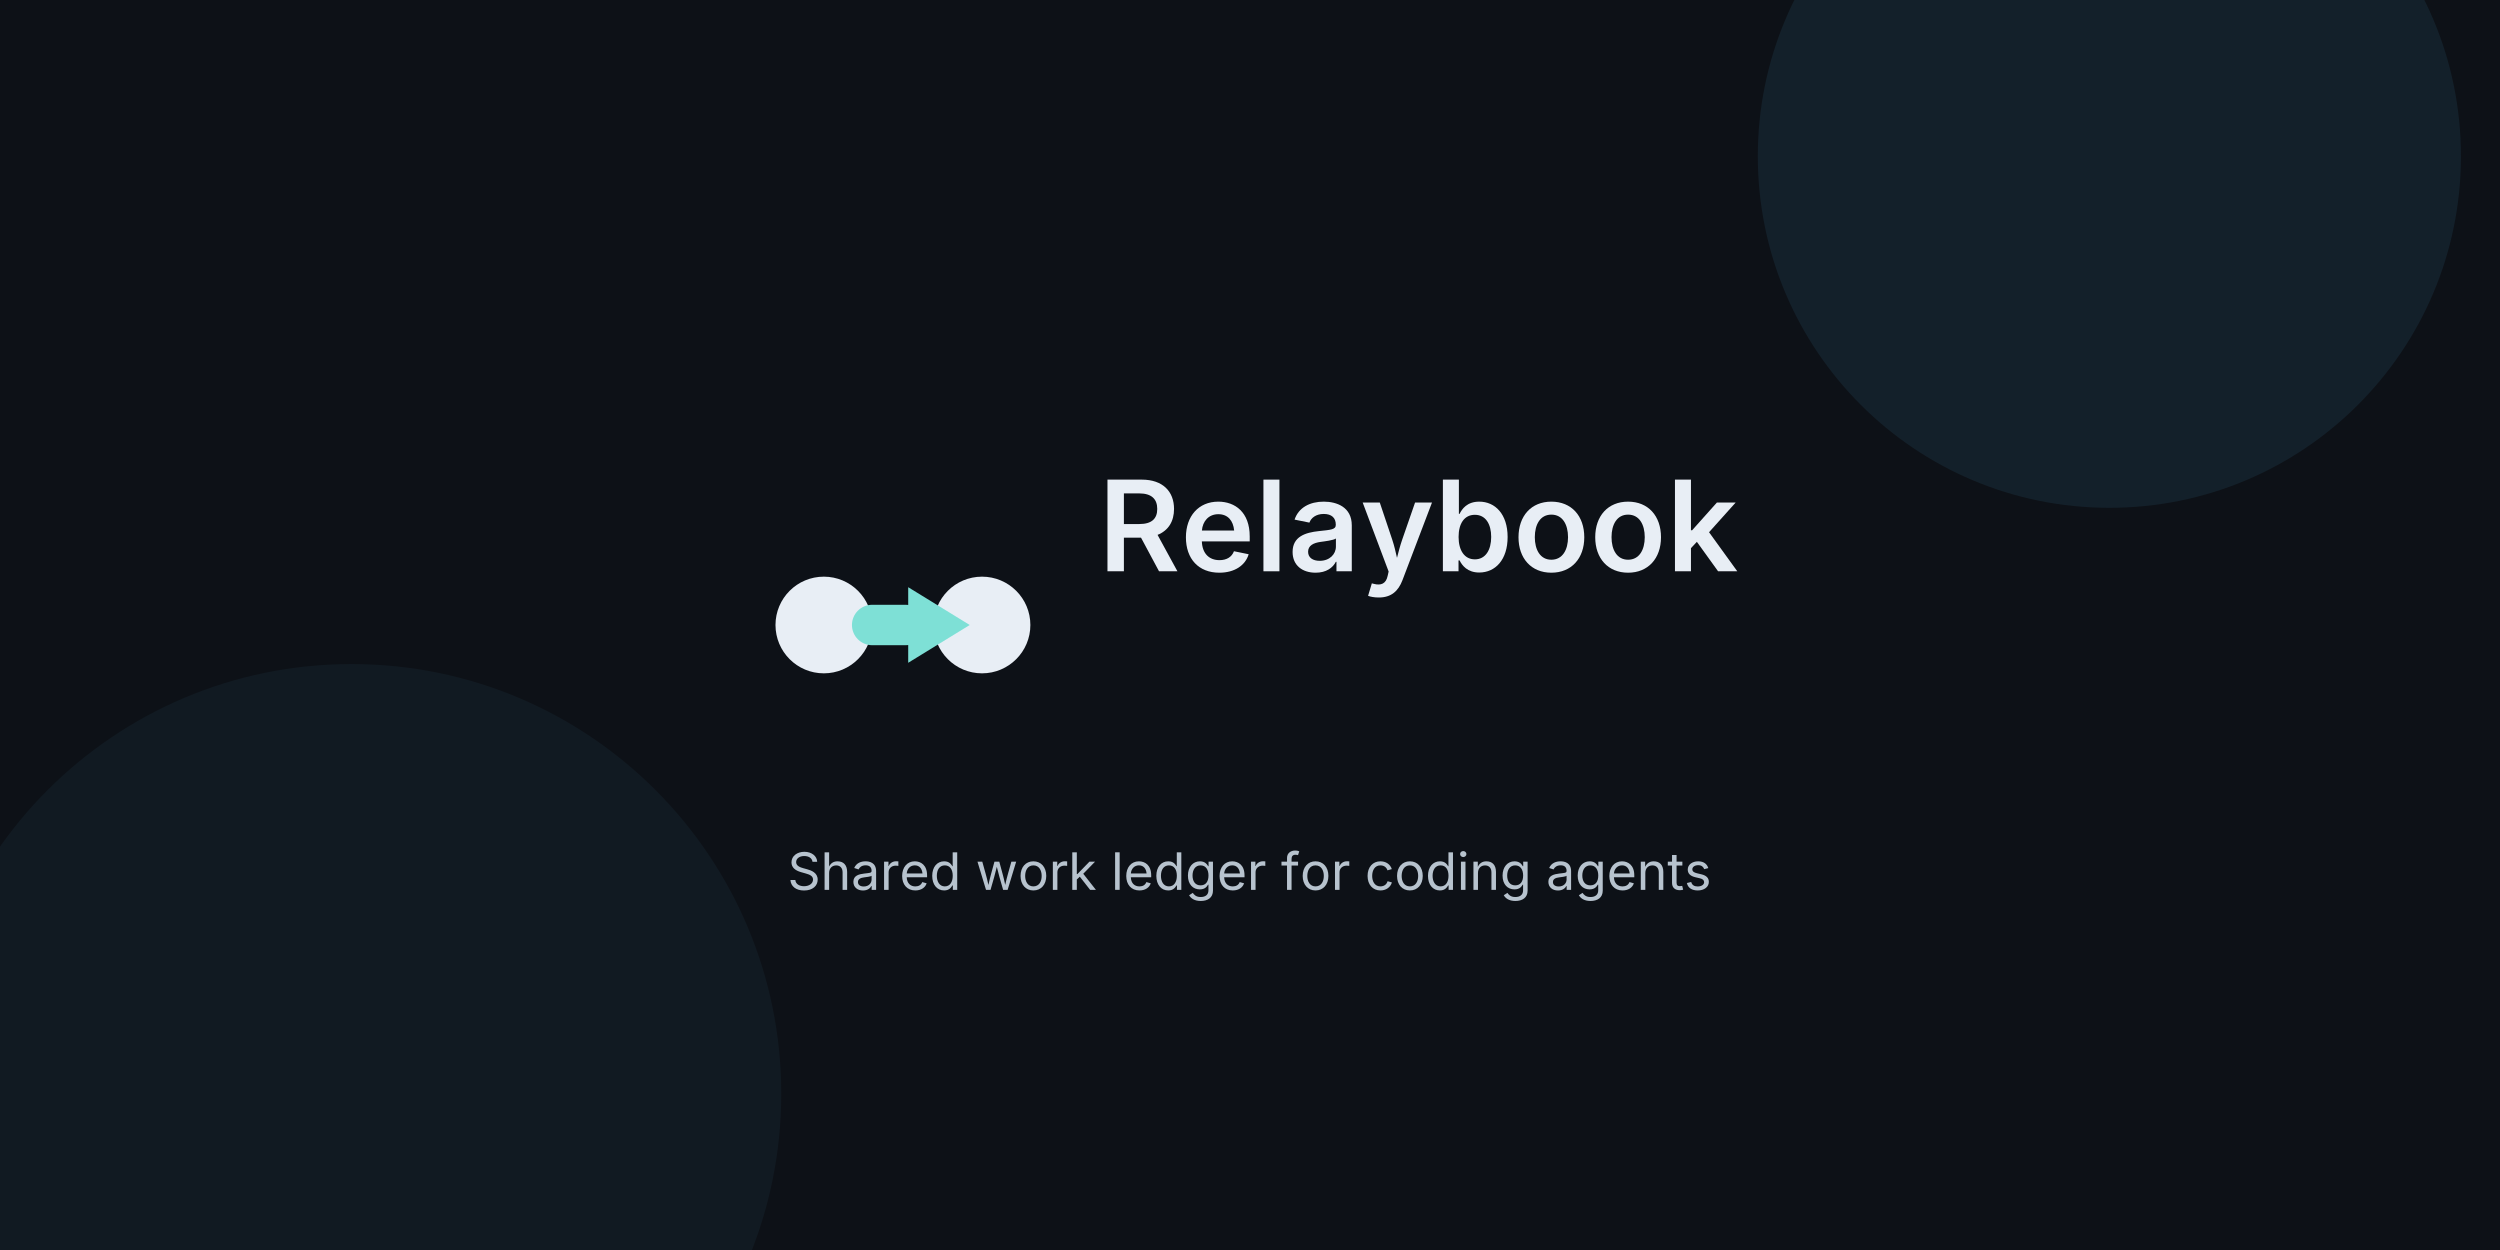
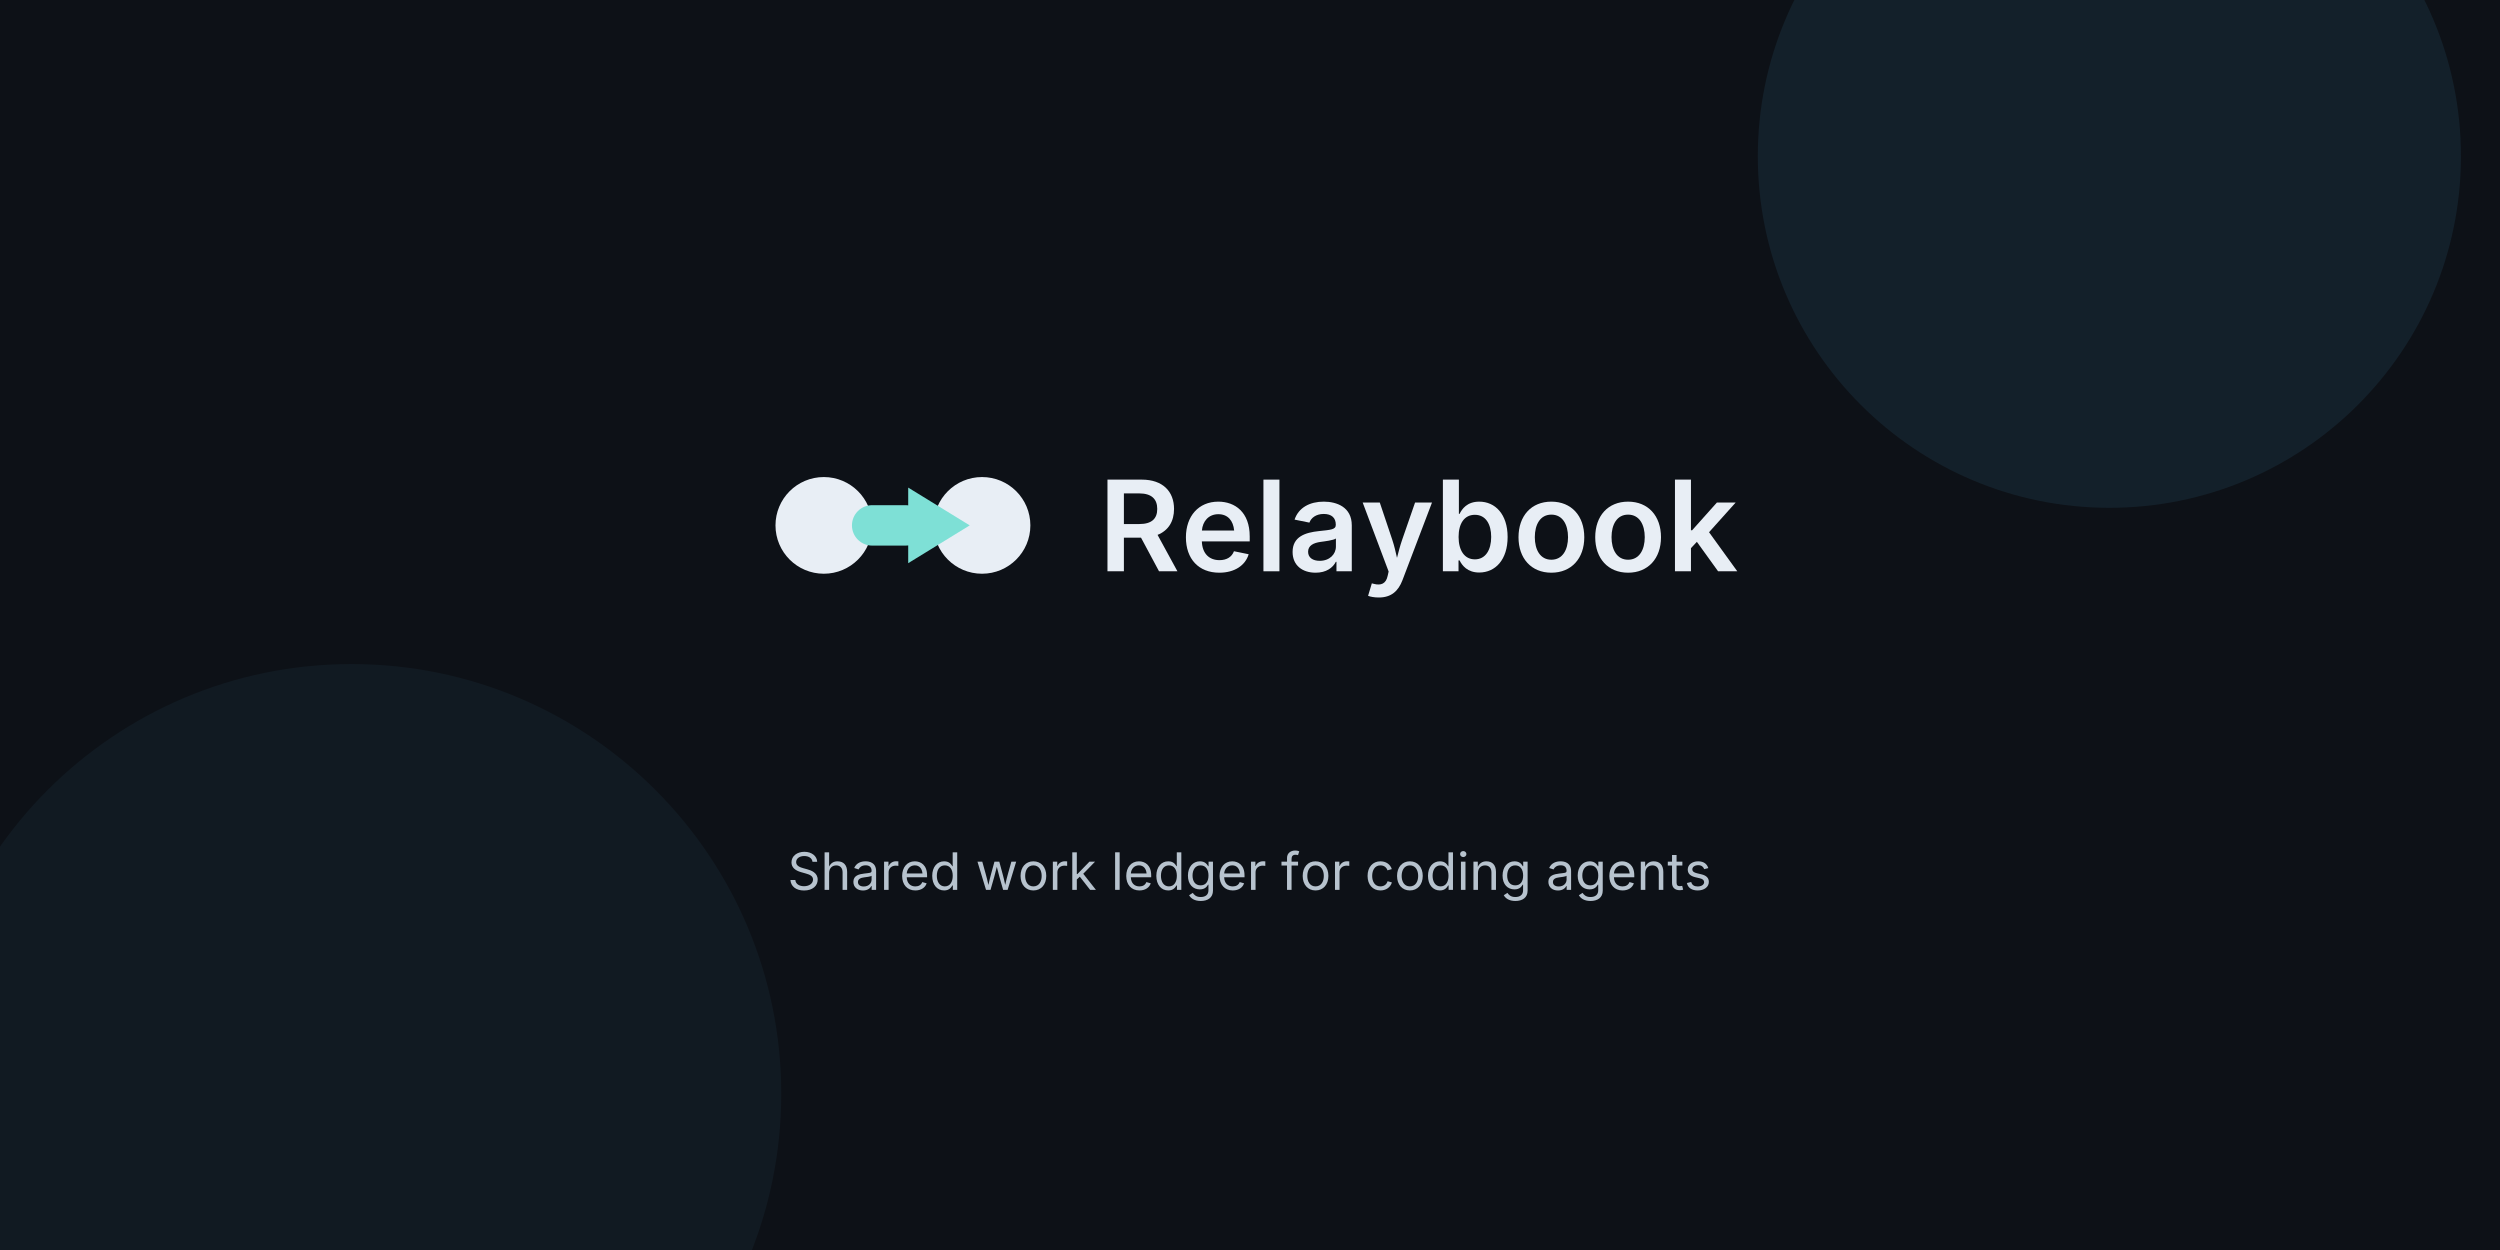
<svg xmlns="http://www.w3.org/2000/svg" width="1280" height="640" viewBox="0 0 1280 640">
  <rect width="1280" height="640" fill="#0d1117" />
  <circle cx="1080" cy="80" r="180" fill="#13202A" />
  <circle cx="180" cy="560" r="220" fill="#111A22" />
-   <g transform="translate(390.3 248) scale(4.5)">
+   <g transform="translate(390.3 197) scale(4.5)">
    <g fill="#E8EEF5">
      <circle cx="7" cy="16" r="5.5" />
      <circle cx="25" cy="16" r="5.5" />
    </g>
    <g fill="#7EE0D6">
      <rect x="10.2" y="13.7" width="8.4" height="4.6" rx="2.3" />
      <path d="M16.6 11.7 23.6 16 16.6 20.3z" />
    </g>
  </g>
  <g fill="#E8EEF5" transform="translate(562.3 292.5) scale(0.0315 -0.0315)">
    <path transform="translate(0 0)" d="M150 0H417V547H695L988 0H1287L964 592C1140 662 1232 811 1232 1013C1232 1297 1050 1490 707 1490H150ZM417 768V1266H666C869 1266 959 1172 959 1013C959 855 869 768 668 768Z" />
    <path transform="translate(1336 0)" d="M632 -23C881 -23 1055 96 1109 277L870 326C835 231 749 181 635 181C468 181 355 287 348 486H1126V568C1126 960 888 1132 615 1132C295 1132 89 896 89 552C89 202 295 -23 632 -23ZM349 663C361 812 457 928 616 928C771 928 858 823 873 663Z" />
    <path transform="translate(2547 0)" d="M398 1490H138V0H398Z" />
    <path transform="translate(3083 0)" d="M450 -23C624 -23 730 58 779 154H789V0H1038V747C1038 1045 792 1132 582 1132C358 1132 174 1037 108 840L349 791C376 865 453 932 583 932C710 932 778 868 778 759V754C778 677 696 674 502 653C286 630 76 566 76 314C76 94 237 -23 450 -23ZM517 170C407 170 328 220 328 317C328 419 416 462 533 478C600 487 745 505 780 533V401C780 277 677 170 517 170Z" />
    <path transform="translate(4259 0)" d="M127 -399C162 -413 227 -426 301 -426C503 -426 618 -323 686 -144L1166 1118H891L680 510C647 414 622 317 597 219C575 317 553 413 521 510L317 1118H39L461 -4L445 -75C418 -203 336 -235 219 -204L188 -196Z" />
    <path transform="translate(5464 0)" d="M728 -20C993 -20 1190 190 1190 557C1190 929 987 1132 729 1132C530 1132 448 1012 409 933H398V1490H138V0H392V177H409C449 96 536 -20 728 -20ZM658 194C488 194 393 340 393 558C393 776 486 918 658 918C834 918 923 766 923 558C923 348 832 194 658 194Z" />
    <path transform="translate(6742 0)" d="M623 -23C949 -23 1158 209 1158 553C1158 901 949 1132 623 1132C297 1132 89 901 89 553C89 209 297 -23 623 -23ZM623 188C442 188 354 350 354 554C354 760 442 921 623 921C805 921 894 760 894 554C894 350 805 188 623 188Z" />
    <path transform="translate(7989 0)" d="M623 -23C949 -23 1158 209 1158 553C1158 901 949 1132 623 1132C297 1132 89 901 89 553C89 209 297 -23 623 -23ZM623 188C442 188 354 350 354 554C354 760 442 921 623 921C805 921 894 760 894 554C894 350 805 188 623 188Z" />
    <path transform="translate(9236 0)" d="M138 0H398V376L494 479L839 0H1151L692 635L1125 1118H820L417 667H398V1490H138Z" />
  </g>
  <g fill="#B7C3CE" transform="translate(403.2 455.6) scale(0.0129 -0.0129)">
    <path transform="translate(0 0)" d="M657 -26C1001 -26 1198 162 1198 406C1198 684 936 774 776 818L627 859C518 889 343 944 343 1100C343 1240 471 1342 664 1342C841 1342 975 1259 992 1114H1178C1169 1339 964 1510 670 1510C382 1510 158 1343 158 1091C158 893 298 770 538 702L718 651C877 606 1013 553 1013 409C1013 250 859 144 657 144C482 144 326 221 311 390H116C133 140 334 -26 657 -26Z" />
    <path transform="translate(1314 0)" d="M338 670C338 861 459 970 620 970C776 970 872 867 872 695V0H1053V710C1053 993 900 1132 674 1132C528 1132 411 1073 338 924V1490H158V0H338Z" />
    <path transform="translate(2525 0)" d="M471 -26C660 -26 765 73 803 152H815V0H992V737C992 1086 723 1132 573 1132C400 1132 208 1070 122 867L295 810C330 888 417 974 578 974C733 974 812 894 812 755V749C812 666 724 672 525 647C318 621 90 574 90 318C90 98 259 -26 471 -26ZM502 133C368 133 271 193 271 309C271 436 386 478 517 495C586 504 782 524 812 559V404C812 267 701 133 502 133Z" />
    <path transform="translate(3675 0)" d="M158 0H338V700C338 851 456 960 617 960C665 960 714 952 725 950V1131C704 1132 660 1134 634 1134C501 1134 385 1059 344 946H332V1118H158Z" />
    <path transform="translate(4446 0)" d="M628 -24C857 -24 1024 91 1076 260L902 308C860 194 761 136 629 136C431 136 295 264 286 498H1094V573C1094 986 844 1132 607 1132C302 1132 104 893 104 550C104 206 304 -24 628 -24ZM287 650C298 821 415 972 607 972C791 972 894 840 911 650Z" />
    <path transform="translate(5640 0)" d="M577 -24C790 -24 865 111 902 173H922V0H1096V1490H916V939H902C865 998 796 1132 578 1132C299 1132 104 910 104 556C104 200 298 -24 577 -24ZM604 137C395 137 287 323 287 558C287 790 392 971 604 971C810 971 918 805 918 558C918 309 807 137 604 137Z" />
    <path transform="translate(7470 0)" d="M409 0H588L733 506C769 631 804 771 838 913C872 770 906 634 943 506L1088 0H1267L1606 1118H1415L1279 630C1245 508 1208 367 1171 196C1136 369 1100 511 1068 630L936 1118H744L610 630C576 506 540 363 504 193C467 371 429 513 397 630L261 1118H70Z" />
    <path transform="translate(9146 0)" d="M613 -24C918 -24 1124 207 1124 552C1124 902 918 1132 613 1132C309 1132 104 902 104 552C104 207 309 -24 613 -24ZM613 137C390 137 287 332 287 552C287 775 390 971 613 971C839 971 942 774 942 552C942 332 839 137 613 137Z" />
    <path transform="translate(10374 0)" d="M158 0H338V700C338 851 456 960 617 960C665 960 714 952 725 950V1131C704 1132 660 1134 634 1134C501 1134 385 1059 344 946H332V1118H158Z" />
    <path transform="translate(11145 0)" d="M158 0H338V412L456 523L865 0H1096L593 638L1061 1118H838L360 625H338V1490H158Z" />
    <path transform="translate(12845 0)" d="M338 1490H158V0H338Z" />
    <path transform="translate(13341 0)" d="M628 -24C857 -24 1024 91 1076 260L902 308C860 194 761 136 629 136C431 136 295 264 286 498H1094V573C1094 986 844 1132 607 1132C302 1132 104 893 104 550C104 206 304 -24 628 -24ZM287 650C298 821 415 972 607 972C791 972 894 840 911 650Z" />
    <path transform="translate(14535 0)" d="M577 -24C790 -24 865 111 902 173H922V0H1096V1490H916V939H902C865 998 796 1132 578 1132C299 1132 104 910 104 556C104 200 298 -24 577 -24ZM604 137C395 137 287 323 287 558C287 790 392 971 604 971C810 971 918 805 918 558C918 309 807 137 604 137Z" />
    <path transform="translate(15789 0)" d="M611 -442C883 -442 1098 -318 1098 -29V1118H923V939H906C868 999 796 1132 580 1132C301 1132 104 910 104 564C104 213 308 18 576 18C792 18 863 141 901 205H918V-19C918 -203 789 -285 611 -285C414 -285 344 -185 297 -120L151 -214C220 -337 363 -442 611 -442ZM606 178C396 178 287 338 287 568C287 791 393 971 606 971C812 971 920 805 920 568C920 324 809 178 606 178Z" />
    <path transform="translate(17045 0)" d="M628 -24C857 -24 1024 91 1076 260L902 308C860 194 761 136 629 136C431 136 295 264 286 498H1094V573C1094 986 844 1132 607 1132C302 1132 104 893 104 550C104 206 304 -24 628 -24ZM287 650C298 821 415 972 607 972C791 972 894 840 911 650Z" />
    <path transform="translate(18239 0)" d="M158 0H338V700C338 851 456 960 617 960C665 960 714 952 725 950V1131C704 1132 660 1134 634 1134C501 1134 385 1059 344 946H332V1118H158Z" />
    <path transform="translate(19586 0)" d="M678 1118H420V1227C420 1335 468 1393 579 1393C629 1393 657 1382 676 1376L726 1530C699 1542 643 1560 558 1560C395 1560 240 1461 240 1267V1118H20V964H240V0H420V964H678Z" />
    <path transform="translate(20344 0)" d="M613 -24C918 -24 1124 207 1124 552C1124 902 918 1132 613 1132C309 1132 104 902 104 552C104 207 309 -24 613 -24ZM613 137C390 137 287 332 287 552C287 775 390 971 613 971C839 971 942 774 942 552C942 332 839 137 613 137Z" />
    <path transform="translate(21572 0)" d="M158 0H338V700C338 851 456 960 617 960C665 960 714 952 725 950V1131C704 1132 660 1134 634 1134C501 1134 385 1059 344 946H332V1118H158Z" />
    <path transform="translate(22919 0)" d="M613 -24C832 -24 1010 95 1070 294L898 343C865 222 763 137 613 137C390 137 287 332 287 552C287 775 390 971 613 971C760 971 860 889 893 774L1066 823C1005 1018 829 1132 613 1132C309 1132 104 902 104 552C104 207 309 -24 613 -24Z" />
    <path transform="translate(24089 0)" d="M613 -24C918 -24 1124 207 1124 552C1124 902 918 1132 613 1132C309 1132 104 902 104 552C104 207 309 -24 613 -24ZM613 137C390 137 287 332 287 552C287 775 390 971 613 971C839 971 942 774 942 552C942 332 839 137 613 137Z" />
    <path transform="translate(25317 0)" d="M577 -24C790 -24 865 111 902 173H922V0H1096V1490H916V939H902C865 998 796 1132 578 1132C299 1132 104 910 104 556C104 200 298 -24 577 -24ZM604 137C395 137 287 323 287 558C287 790 392 971 604 971C810 971 918 805 918 558C918 309 807 137 604 137Z" />
    <path transform="translate(26571 0)" d="M158 0H338V1118H158ZM249 1301C318 1301 375 1354 375 1420C375 1486 318 1539 249 1539C181 1539 124 1486 124 1420C124 1354 181 1301 249 1301Z" />
    <path transform="translate(27067 0)" d="M338 670C338 861 459 970 620 970C776 970 872 867 872 695V0H1052V710C1052 993 900 1132 674 1132C524 1132 404 1069 332 911L331 1118H158V0H338Z" />
    <path transform="translate(28277 0)" d="M611 -442C883 -442 1098 -318 1098 -29V1118H923V939H906C868 999 796 1132 580 1132C301 1132 104 910 104 564C104 213 308 18 576 18C792 18 863 141 901 205H918V-19C918 -203 789 -285 611 -285C414 -285 344 -185 297 -120L151 -214C220 -337 363 -442 611 -442ZM606 178C396 178 287 338 287 568C287 791 393 971 606 971C812 971 920 805 920 568C920 324 809 178 606 178Z" />
    <path transform="translate(30109 0)" d="M471 -26C660 -26 765 73 803 152H815V0H992V737C992 1086 723 1132 573 1132C400 1132 208 1070 122 867L295 810C330 888 417 974 578 974C733 974 812 894 812 755V749C812 666 724 672 525 647C318 621 90 574 90 318C90 98 259 -26 471 -26ZM502 133C368 133 271 193 271 309C271 436 386 478 517 495C586 504 782 524 812 559V404C812 267 701 133 502 133Z" />
    <path transform="translate(31259 0)" d="M611 -442C883 -442 1098 -318 1098 -29V1118H923V939H906C868 999 796 1132 580 1132C301 1132 104 910 104 564C104 213 308 18 576 18C792 18 863 141 901 205H918V-19C918 -203 789 -285 611 -285C414 -285 344 -185 297 -120L151 -214C220 -337 363 -442 611 -442ZM606 178C396 178 287 338 287 568C287 791 393 971 606 971C812 971 920 805 920 568C920 324 809 178 606 178Z" />
    <path transform="translate(32515 0)" d="M628 -24C857 -24 1024 91 1076 260L902 308C860 194 761 136 629 136C431 136 295 264 286 498H1094V573C1094 986 844 1132 607 1132C302 1132 104 893 104 550C104 206 304 -24 628 -24ZM287 650C298 821 415 972 607 972C791 972 894 840 911 650Z" />
    <path transform="translate(33709 0)" d="M338 670C338 861 459 970 620 970C776 970 872 867 872 695V0H1052V710C1052 993 900 1132 674 1132C524 1132 404 1069 332 911L331 1118H158V0H338Z" />
    <path transform="translate(34919 0)" d="M598 1118H368V1384H188V1118H20V964H188V276C188 93 302 -14 495 -14C541 -14 592 -7 629 6L592 158C562 152 523 146 500 146C405 146 368 190 368 290V964H598Z" />
    <path transform="translate(35589 0)" d="M538 -24C800 -24 979 119 979 315C979 468 884 569 681 617L512 657C381 688 324 734 324 817C324 910 424 979 557 979C701 979 764 901 795 821L958 863C907 1020 786 1132 556 1132C318 1132 142 998 142 806C142 649 239 549 442 501L628 457C738 431 792 380 792 303C792 211 692 134 536 134C402 134 311 189 279 312L108 271C148 78 308 -24 538 -24Z" />
  </g>
</svg>
